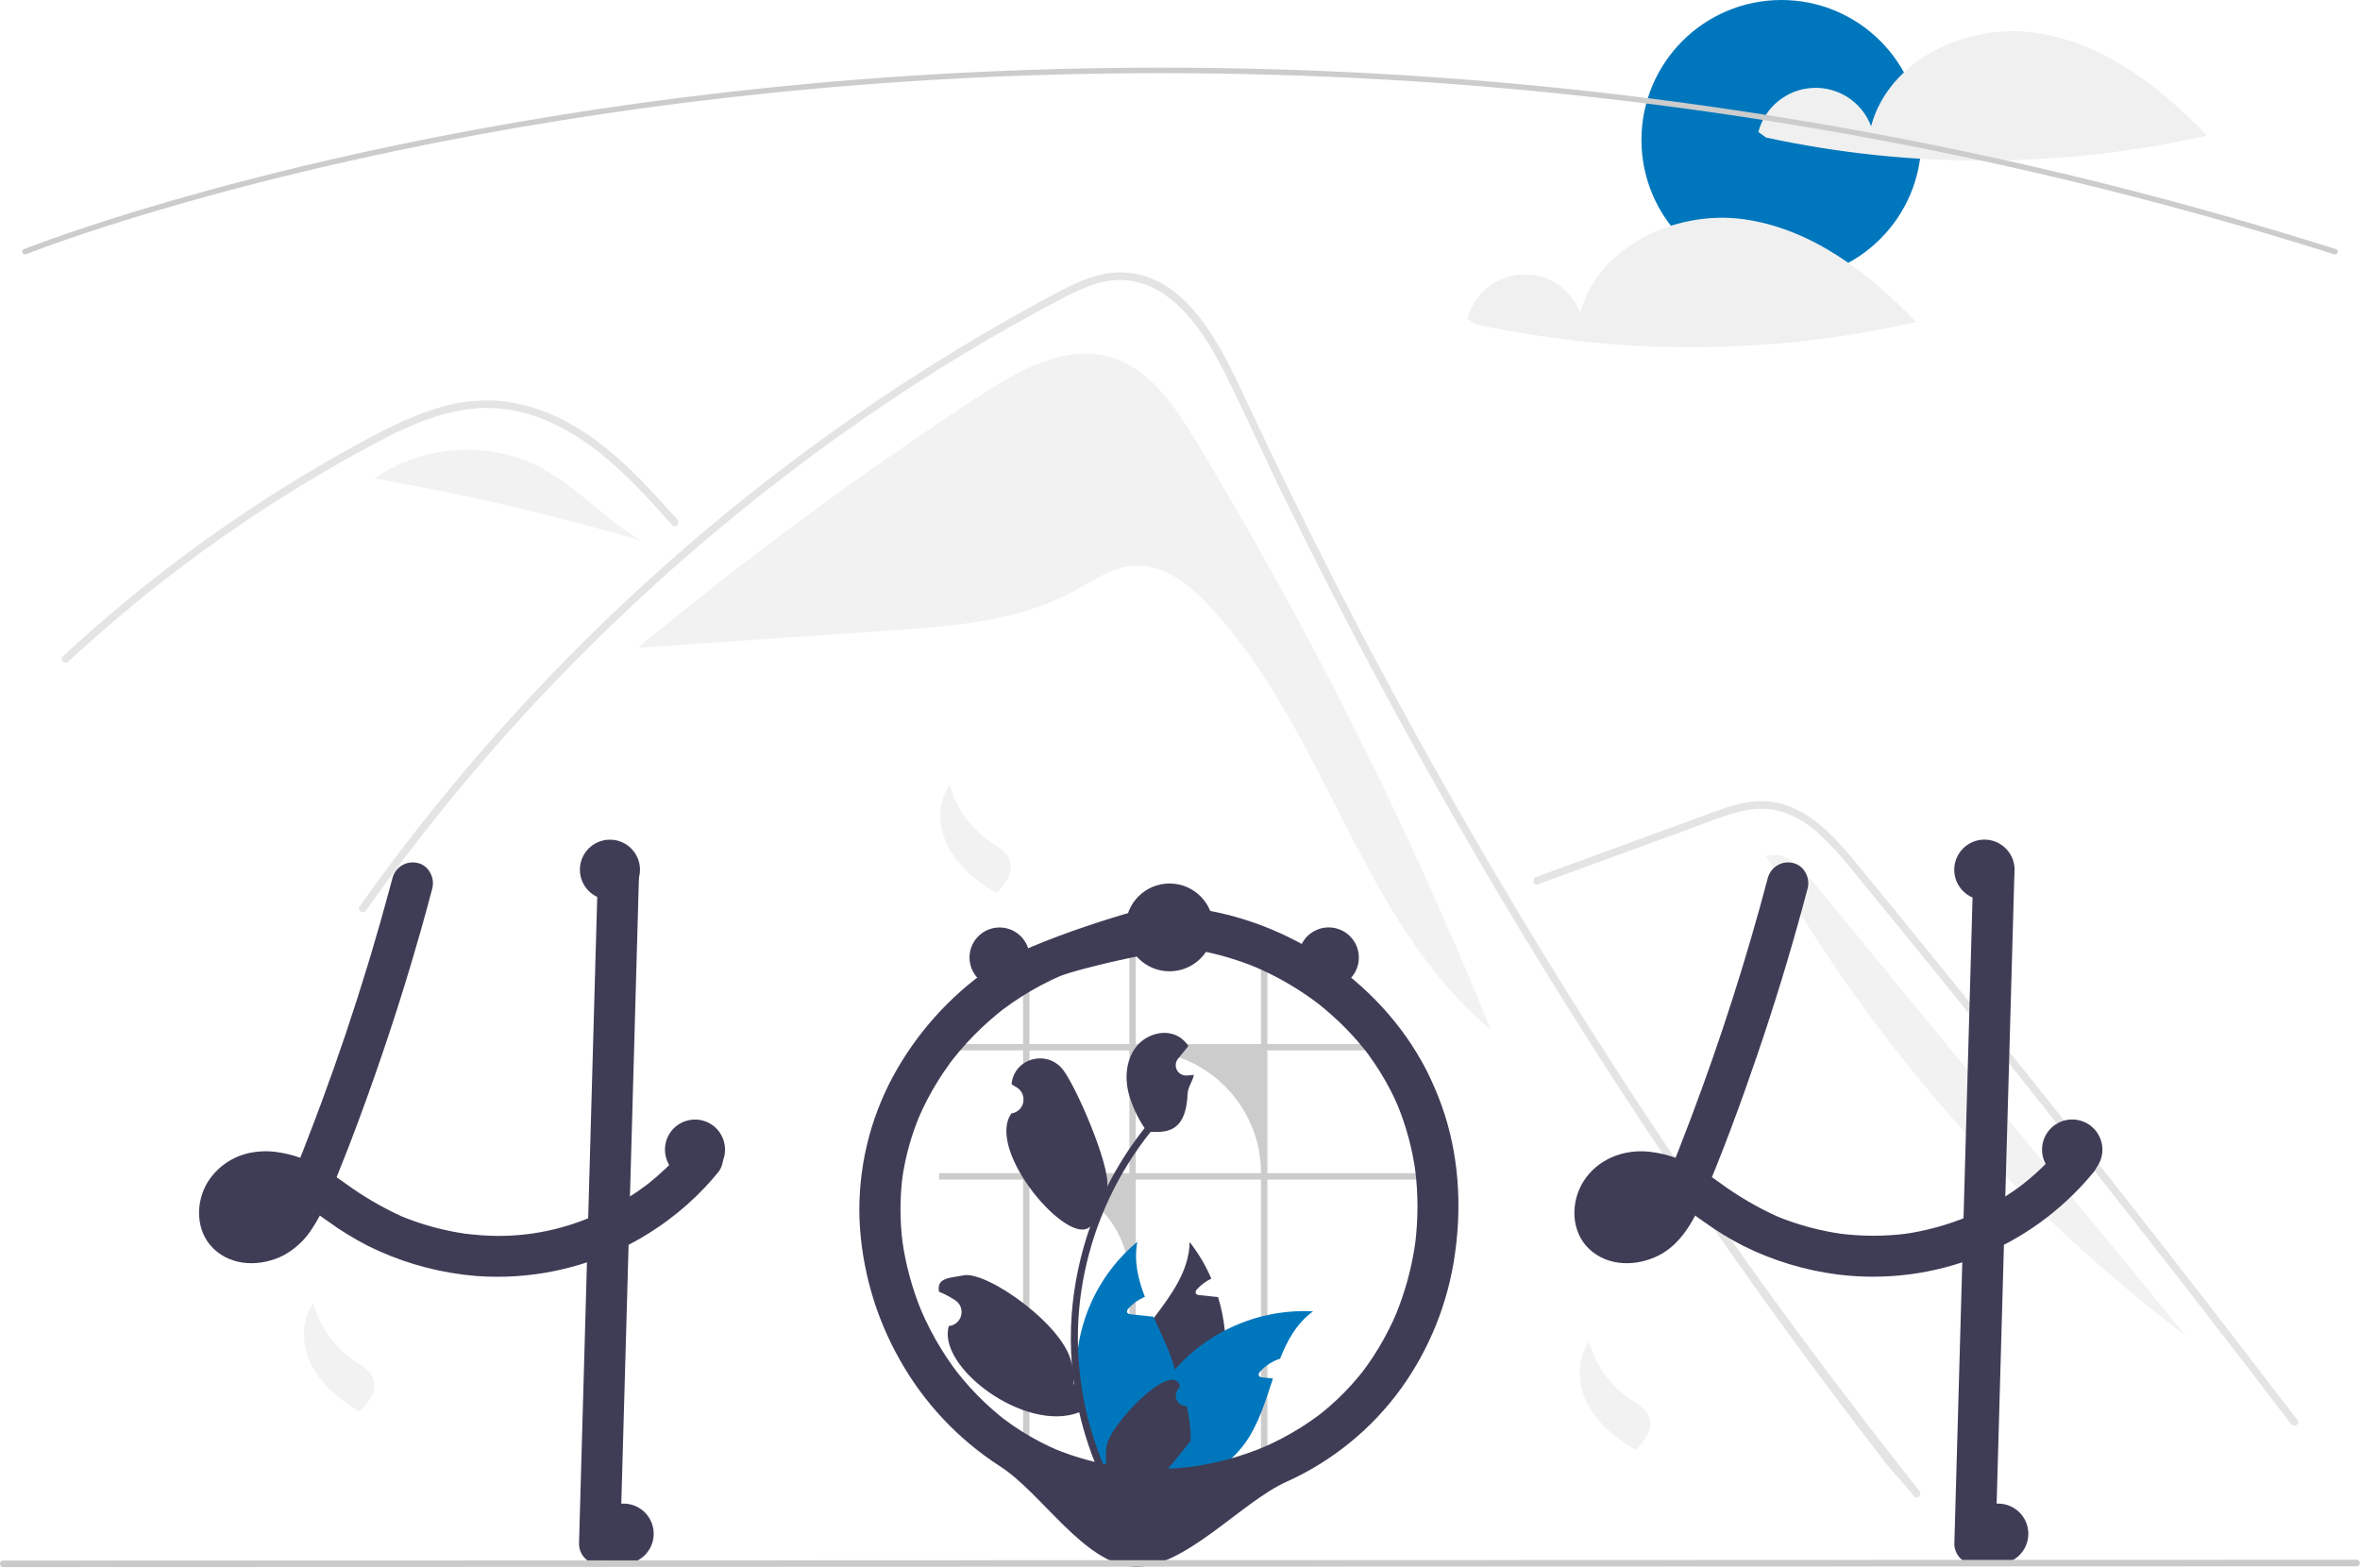
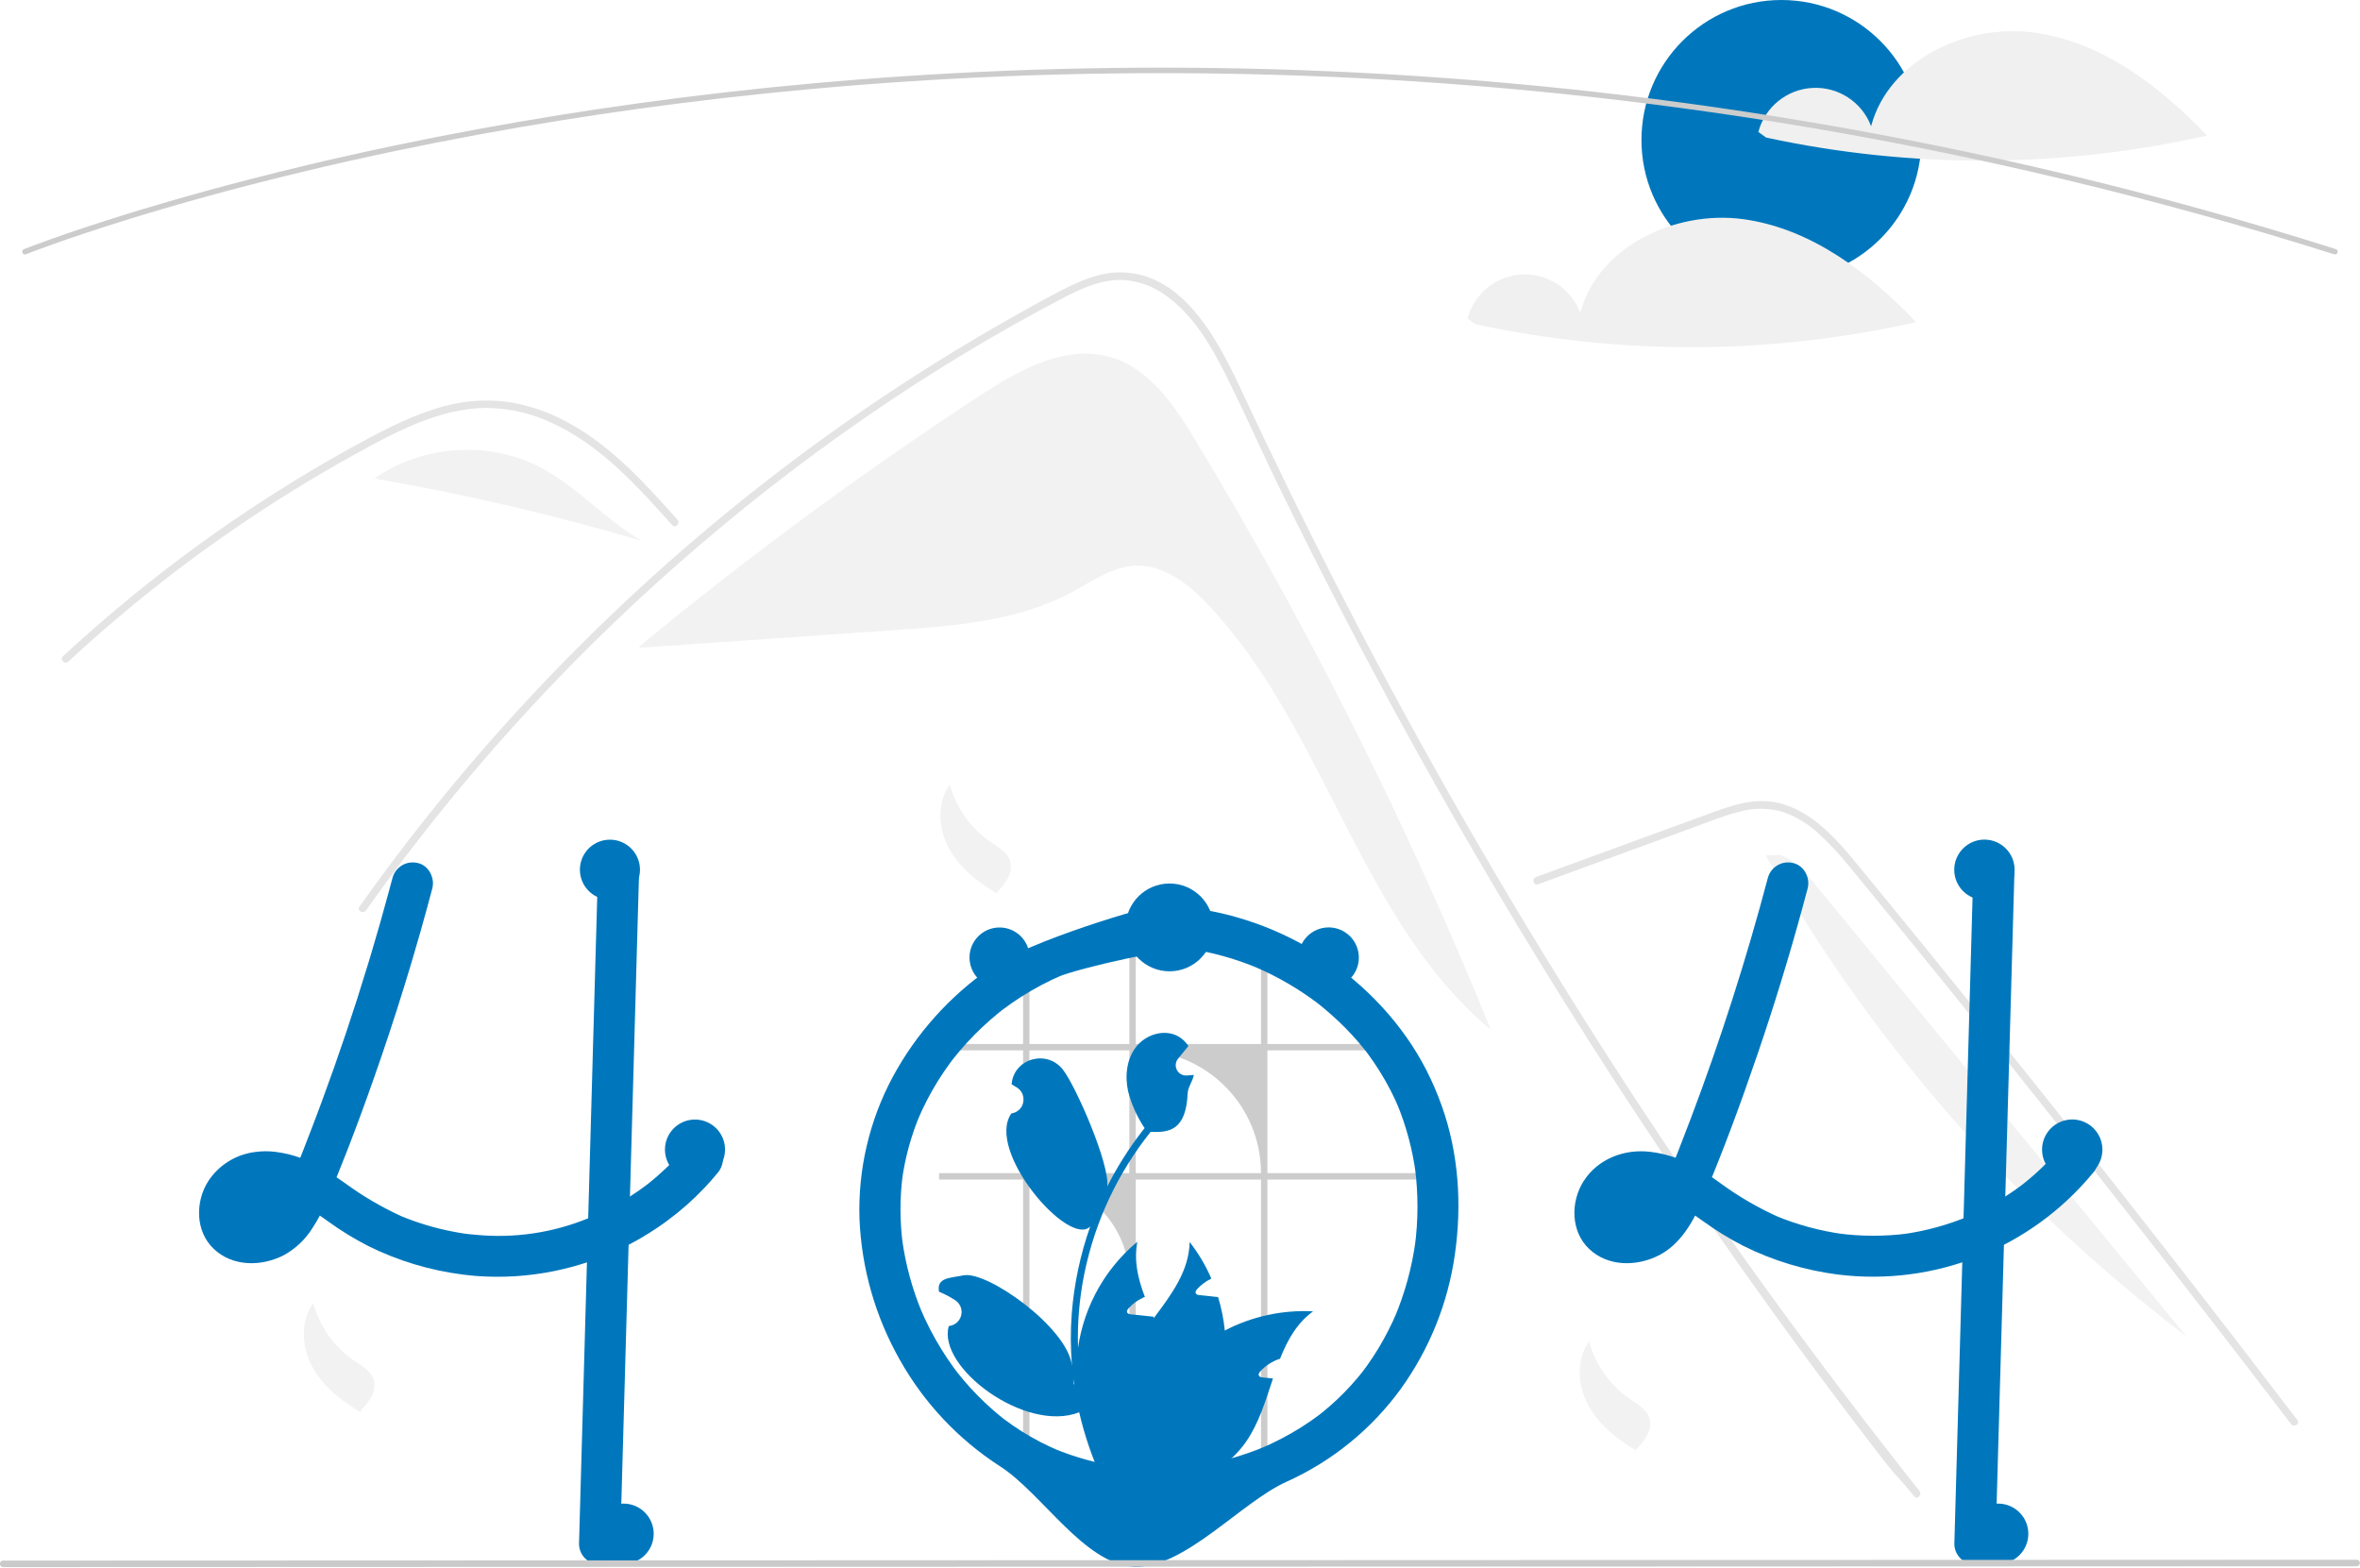
<svg xmlns="http://www.w3.org/2000/svg" data-name="Layer 1" width="860.131" height="571.148" viewBox="0 0 860.131 571.148">
  <path d="M605.67,324.953c-7.669-12.684-16.757-26.228-30.99-30.37-16.482-4.796-33.413,4.732-47.775,14.135a1392.157,1392.157,0,0,0-123.893,91.283l.043.492q46.226-3.188,92.451-6.376c22.265-1.535,45.296-3.283,64.972-13.816,7.467-3.997,14.745-9.336,23.206-9.708,10.512-.462,19.677,6.879,26.88,14.549,42.607,45.371,54.937,114.754,102.738,154.616A1516.995,1516.995,0,0,0,605.67,324.953Z" transform="translate(-169.9343 -164.426)" fill="#f2f2f2" />
  <path d="M867.571,709.781c-4.712-5.95-6.637-7.343-11.285-13.348q-56.764-73.416-106.708-151.792-33.924-53.23-64.483-108.504-14.549-26.278-28.3-52.969-10.67-20.695-20.865-41.638c-1.944-3.988-3.832-7.994-5.711-12.009-4.428-9.442-8.773-18.93-13.439-28.244-5.317-10.616-11.789-21.745-21.553-28.877a29.405,29.405,0,0,0-15.319-5.895c-7.948-.513-15.282,2.769-22.176,6.353-50.439,26.301-97.659,59.276-140.37,96.798A730.778,730.778,0,0,0,303.322,496.247c-1.008,1.439-3.392.064-2.374-1.384q6.009-8.498,12.257-16.813A734.817,734.817,0,0,1,500.805,303.064q18.248-11.826,37.183-22.542c6.362-3.603,12.752-7.16,19.251-10.497,6.371-3.273,13.137-6.215,20.416-6.325,24.77-.385,37.595,27.667,46.405,46.542q4.153,8.911,8.406,17.766,16.075,33.621,33.387,66.628,10.685,20.379,21.837,40.52,34.707,62.718,73.779,122.897c34.506,53.143,68.737,100.089,108.046,149.785C870.596,709.213,868.662,711.175,867.571,709.781Z" transform="translate(-169.9343 -164.426)" fill="#e4e4e4" />
  <path d="M414.916,355.804c-1.439-1.604-2.869-3.209-4.318-4.813-11.422-12.633-23.679-25.118-39.364-32.361a57.11,57.11,0,0,0-23.927-5.546c-8.562.028-16.932,2.273-24.843,5.418-3.74,1.494-7.398,3.19-11.001,4.996-4.116,2.072-8.159,4.281-12.183,6.509q-11.331,6.27-22.368,13.091-21.961,13.572-42.546,29.216-10.671,8.113-20.902,16.758-9.516,8.031-18.646,16.492c-1.302,1.201-3.245-.743-1.944-1.943,1.604-1.494,3.227-2.979,4.85-4.446q6.875-6.215,13.971-12.193,12.939-10.918,26.549-20.993,21.163-15.676,43.783-29.225,11.304-6.765,22.918-12.963c2.338-1.247,4.703-2.466,7.096-3.621a113.116,113.116,0,0,1,16.868-6.866,60.006,60.006,0,0,1,25.476-2.503,66.327,66.327,0,0,1,23.505,8.131c15.401,8.608,27.346,21.919,38.97,34.909C418.033,355.171,416.099,357.124,414.916,355.804Z" transform="translate(-169.9343 -164.426)" fill="#e4e4e4" />
  <path d="M730.477,486.711l36.905-13.498,18.323-6.702c5.968-2.183,11.921-4.667,18.09-6.23a28.539,28.539,0,0,1,16.374.209,37.738,37.738,0,0,1,12.771,7.917,103.64,103.64,0,0,1,10.475,11.186c3.989,4.794,7.92,9.639,11.868,14.467q24.441,29.891,48.563,60.041,24.121,30.15,47.92,60.556,23.857,30.48,47.385,61.216,2.882,3.765,5.76,7.534c1.06,1.388,3.449.02,2.375-1.388Q983.582,650.974,959.549,620.184q-24.092-30.864-48.516-61.466-24.424-30.601-49.179-60.937-6.167-7.558-12.354-15.099c-3.48-4.241-6.92-8.527-10.736-12.474-7.005-7.245-15.758-13.648-26.234-13.822-6.16-.102-12.121,1.852-17.844,3.923-6.17,2.232-12.325,4.506-18.486,6.759l-37.163,13.592-9.291,3.398c-1.649.603-.937,3.262.731,2.652Z" transform="translate(-169.9343 -164.426)" fill="#e4e4e4" />
  <path d="M366.377,334.526c-18.754-9.639-42.771-7.751-60.005,4.291a855.847,855.847,0,0,1,97.371,22.726C390.46,353.759,380.07,341.563,366.377,334.526Z" transform="translate(-169.9343 -164.426)" fill="#f2f2f2" />
  <path d="M306.188,338.784l-3.61,2.935c1.221-1.027,2.491-1.99,3.795-2.901C306.311,338.807,306.249,338.795,306.188,338.784Z" transform="translate(-169.9343 -164.426)" fill="#f2f2f2" />
  <path d="M831.549,486.846c-3.633-4.422-7.56-9.052-12.994-10.848l-5.073.2A575.436,575.436,0,0,0,966.749,651.418Q899.149,569.132,831.549,486.846Z" transform="translate(-169.9343 -164.426)" fill="#f2f2f2" />
  <path d="M516.084,450.367A37.481,37.481,0,0,0,531.015,471.325c2.82,1.92,6.157,3.762,7.122,7.035a8.379,8.379,0,0,1-.874,6.15,24.884,24.884,0,0,1-3.861,5.041l-.137.512c-6.998-4.147-13.656-9.393-17.522-16.551s-4.406-16.539.341-23.145" transform="translate(-169.9343 -164.426)" fill="#f2f2f2" />
  <path d="M749.084,653.367A37.481,37.481,0,0,0,764.015,674.325c2.82,1.92,6.157,3.762,7.122,7.035a8.379,8.379,0,0,1-.874,6.15,24.884,24.884,0,0,1-3.861,5.041l-.137.512c-6.998-4.147-13.656-9.393-17.522-16.551s-4.406-16.539.341-23.145" transform="translate(-169.9343 -164.426)" fill="#f2f2f2" />
  <path d="M284.084,639.367A37.481,37.481,0,0,0,299.015,660.325c2.82,1.92,6.157,3.762,7.122,7.035a8.379,8.379,0,0,1-.874,6.15,24.884,24.884,0,0,1-3.861,5.041l-.137.512c-6.998-4.147-13.656-9.393-17.522-16.551s-4.406-16.539.341-23.145" transform="translate(-169.9343 -164.426)" fill="#f2f2f2" />
  <circle cx="649.249" cy="51" r="51" fill="#0077bc" />
  <path d="M911.219,176.296c-24.717-3.341-52.935,10.019-59.341,34.124a21.597,21.597,0,0,0-41.094,2.109l2.83,2.027a372.275,372.275,0,0,0,160.659-.726C957.079,195.76,935.935,179.637,911.219,176.296Z" transform="translate(-169.9343 -164.426)" fill="#f0f0f0" />
  <path d="M805.219,244.296c-24.717-3.341-52.935,10.019-59.341,34.124a21.597,21.597,0,0,0-41.094,2.109l2.83,2.027a372.275,372.275,0,0,0,160.659-.726C851.079,263.76,829.935,247.637,805.219,244.296Z" transform="translate(-169.9343 -164.426)" fill="#f0f0f0" />
  <path d="M1020.946,257.154a.982.982,0,0,1-.302-.047C756.237,173.489,523.199,184.424,374.264,208.321c-20.269,3.251-40.591,7.006-60.404,11.161-5.058,1.06-10.306,2.195-15.597,3.378-6.319,1.407-12.554,2.856-18.532,4.306q-3.873.917-7.595,1.849c-3.758.928-7.572,1.895-11.66,2.957-4.568,1.178-9.209,2.413-13.797,3.672a.442.442,0,0,1-.051.015l0.0.001c-5.183,1.415-10.338,2.871-15.323,4.325-2.698.779-5.304,1.548-7.799,2.307-.279.077-.526.151-.776.228l-.536.163c-.311.095-.617.188-.924.275l-.02.006 0.0.001-.812.252c-.968.293-1.912.579-2.841.864-24.545,7.566-38.038,12.949-38.171,13.002a1,1,0,1,1-.744-1.856c.134-.053,13.693-5.463,38.328-13.058.932-.286,1.879-.572,2.85-.866l.754-.234c.026-.01.052-.018.078-.025.305-.087.61-.18.919-.273l.537-.163c.268-.081.531-.161.801-.235,2.479-.754,5.093-1.524,7.798-2.307,4.987-1.455,10.147-2.911,15.334-4.328.016-.006.033-.01.049-.015v-.001c4.604-1.263,9.263-2.503,13.845-3.685,4.094-1.063,7.915-2.032,11.68-2.962q3.738-.93,7.609-1.853c5.985-1.451,12.233-2.902,18.563-4.312,5.299-1.184,10.556-2.322,15.622-3.383,19.843-4.162,40.198-7.923,60.497-11.179C523.096,182.415,756.467,171.463,1021.246,255.201a1.0 1,0,0,1-.301,1.953Z" transform="translate(-169.9343 -164.426)" fill="#ccc" />
-   <path d="M432.923,584.266a6.729,6.729,0,0,0-1.7-2.67,6.43,6.43,0,0,0-.92-.71c-2.61-1.74-6.51-2.13-8.99,0a5.81,5.81,0,0,0-.69.71q-1.11,1.365-2.28,2.67c-1.28,1.46-2.59,2.87-3.96,4.24-.39.38-.78.77-1.18,1.15-.23.23-.46.45-.69.67-.88.84-1.78,1.65-2.69,2.45-.48.43-.96.85-1.45,1.26-.73.61-1.46,1.22-2.2,1.81-.07.05-.14.1-.21.16-.02.01-.03.03-.05.04-.01,0-.02,0-.03.02a.179.179,0,0,0-.07.05c-.22.15-.37.25-.48.34.04-.02.08-.05.12-.07-.18.14-.37.28-.55.42-1.75,1.29-3.54,2.53-5.37,3.69a99.21,99.21,0,0,1-14.22,7.55c-.33.13-.67.27-1.01.4a85.97,85.97,0,0,1-40.85,6.02q-2.13-.165-4.26-.45c-1.64-.24-3.27-.53-4.89-.86a97.932,97.932,0,0,1-18.02-5.44,118.652,118.652,0,0,1-20.66-12.12c-1-.71-2.01-1.42-3.02-2.11,1.15-2.82,2.28-5.64,3.38-8.48.55-1.37,1.08-2.74,1.6-4.12,4.09-10.63,7.93-21.36,11.61-32.13q5.58-16.365,10.53-32.92.51-1.68.99-3.36,2.595-8.745,4.98-17.53c.15-.57.31-1.13.45-1.7q.69-2.52,1.35-5.04c1-3.79-1.26-8.32-5.24-9.23a7.634,7.634,0,0,0-9.22,5.24c-.43,1.62-.86,3.23-1.3,4.85q-3.165,11.745-6.66,23.41-.51,1.68-1.02,3.36-7.71,25.41-16.93,50.31-1.11,3.015-2.25,6.01c-.37.98-.74,1.96-1.12,2.94-.73,1.93-1.48,3.86-2.23,5.79-.43,1.13-.87,2.26-1.31,3.38-.29.71-.57,1.42-.85,2.12a41.809,41.809,0,0,0-8.81-2.12l-.48-.06a27.397,27.397,0,0,0-7.01.06,23.914,23.914,0,0,0-17.24,10.66c-4.77,7.51-4.71,18.25,1.98,24.63,6.89,6.57,17.32,6.52,25.43,2.41a28.351,28.351,0,0,0,10.52-9.86,50.569,50.569,0,0,0,2.74-4.65c.21.14.42.28.63.43.8.56,1.6,1.13,2.39,1.69a111.738,111.738,0,0,0,14.51,8.91,108.359,108.359,0,0,0,34.62,10.47c.27.03.53.07.8.1,1.33.17,2.67.3,4.01.41a103.782,103.782,0,0,0,55.58-11.36q2.175-1.125,4.31-2.36,3.315-1.92,6.48-4.08c1.15-.78,2.27-1.57,3.38-2.4a101.042,101.042,0,0,0,13.51-11.95q2.355-2.475,4.51-5.11a8.061,8.061,0,0,0,2.2-5.3A7.564,7.564,0,0,0,432.923,584.266Zm-165.59,23.82c.21-.15.42-.31.62-.47C267.893,607.766,267.603,607.936,267.333,608.086Zm3.21-3.23c-.23.26-.44.52-.67.78a23.366,23.366,0,0,1-2.25,2.2c-.11.1-.23.2-.35.29a.01.01,0,0,0-.01.01,3.804,3.804,0,0,0-.42.22q-.645.39-1.32.72a17.005,17.005,0,0,1-2.71.75,16.799,16.799,0,0,1-2.13.02h-.02a14.823,14.823,0,0,1-1.45-.4c-.24-.12-.47-.26-.7-.4-.09-.08-.17-.16-.22-.21a2.44,2.44,0,0,1-.27-.29.01.01,0,0,0-.01-.01c-.11-.2-.23-.4-.34-.6a.031.031,0,0,1-.01-.02c-.08-.25-.15-.51-.21-.77a12.511,12.511,0,0,1,.01-1.37,13.467,13.467,0,0,1,.54-1.88,11.068,11.068,0,0,1,.69-1.26c.02-.04.12-.2.23-.38.01-.01.01-.01.01-.02.15-.17.3-.35.46-.51.27-.3.56-.56.85-.83a18.022,18.022,0,0,1,1.75-1.01,19.481,19.481,0,0,1,2.93-.79,24.989,24.989,0,0,1,4.41.04,30.301,30.301,0,0,1,4.1,1.01,36.945,36.945,0,0,1-2.77,4.54C270.623,604.746,270.583,604.806,270.543,604.856Zm-11.12-3.29a2.18,2.18,0,0,1-.31.39A1.409,1.409,0,0,1,259.423,601.566Z" transform="translate(-169.9343 -164.426)" fill="#3f3d56" />
-   <path d="M402.863,482.136q-.135,4.71-.27,9.42-.285,10.455-.59,20.92-.315,11.775-.66,23.54-.165,6.075-.34,12.15-.465,16.365-.92,32.72c-.03,1.13-.07,2.25-.1,3.38q-.225,8.115-.45,16.23-.255,8.805-.5,17.61-.18,6.6-.37,13.21-1.35,47.895-2.7,95.79a7.648,7.648,0,0,1-7.5,7.5,7.561,7.561,0,0,1-7.5-7.5q.75-26.94,1.52-53.88.675-24.36,1.37-48.72.225-8.025.45-16.06.345-12.09.68-24.18c.03-1.13.07-2.25.1-3.38.02-.99.05-1.97.08-2.96q.66-23.475,1.32-46.96.27-9.24.52-18.49.3-10.545.6-21.08c.09-3.09.17-6.17.26-9.26a7.648,7.648,0,0,1,7.5-7.5A7.561,7.561,0,0,1,402.863,482.136Z" transform="translate(-169.9343 -164.426)" fill="#3f3d56" />
-   <path d="M814.291,484.217a893.238,893.238,0,0,1-28.161,87.941c-3.007,7.946-6.083,15.877-9.371,23.712l.756-1.792a54.583,54.583,0,0,1-5.59,10.612q-.229.321-.467.636,1.166-1.49.443-.589c-.254.301-.505.602-.768.895a23.664,23.664,0,0,1-2.249,2.203q-.301.258-.612.504l.938-.729c-.109.257-.873.597-1.111.743a18.254,18.254,0,0,1-2.405,1.219l1.792-.756a19.086,19.086,0,0,1-4.231,1.161l1.994-.268a17.021,17.021,0,0,1-4.298.046l1.994.268a14.002,14.002,0,0,1-3.405-.917l1.792.756a12.012,12.012,0,0,1-1.679-.896c-.271-.177-1.105-.809-.015.025,1.133.866.146.074-.088-.156-.194-.192-.37-.4-.56-.595-.882-.905.996,1.557.397.499a18.182,18.182,0,0,1-.878-1.637l.756,1.792a11.925,11.925,0,0,1-.728-2.651l.268,1.994a13.651,13.651,0,0,1-.003-3.405l-.268,1.994a15.964,15.964,0,0,1,.995-3.68l-.756,1.792a16.729,16.729,0,0,1,1.178-2.298,6.729,6.729,0,0,1,.729-1.071c.049.016-1.269,1.513-.569.757.183-.198.354-.406.539-.602.296-.314.614-.601.926-.898,1.045-.994-1.462.966-.257.179a19.049,19.049,0,0,1,2.749-1.499l-1.792.756a20.311,20.311,0,0,1,4.995-1.34l-1.994.268a25.628,25.628,0,0,1,6.461.076l-1.994-.268a33.211,33.211,0,0,1,7.892,2.22l-1.792-.756c5.39,2.314,10.163,5.749,14.928,9.118a111.95,111.95,0,0,0,14.506,8.906,108.388,108.388,0,0,0,34.622,10.474,103.933,103.933,0,0,0,92.586-36.752,8.078,8.078,0,0,0,2.197-5.303,7.632,7.632,0,0,0-2.197-5.303c-2.752-2.526-7.949-3.239-10.607,0a95.636,95.636,0,0,1-8.107,8.727q-2.017,1.914-4.142,3.71-1.214,1.026-2.461,2.011c-.393.311-1.619,1.138.263-.197-.431.306-.845.64-1.271.955a99.269,99.269,0,0,1-20.332,11.565l1.792-.756a96.836,96.836,0,0,1-24.171,6.622l1.994-.268a97.643,97.643,0,0,1-25.754-.038l1.994.268a99.8,99.8,0,0,1-24.857-6.77l1.792.756a116.025,116.025,0,0,1-21.736-12.591,86.877,86.877,0,0,0-11.113-6.994,42.824,42.824,0,0,0-14.438-4.389c-9.439-1.111-19.057,2.566-24.246,10.72-4.776,7.505-4.714,18.244,1.974,24.625,6.888,6.572,17.318,6.517,25.436,2.406,7.817-3.959,12.513-12.185,15.815-19.942,7.431-17.455,14.01-35.314,20.14-53.263q9.097-26.637,16.499-53.813.917-3.366,1.807-6.739c1.001-3.789-1.261-8.32-5.238-9.226a7.633,7.633,0,0,0-9.226,5.238Z" transform="translate(-169.9343 -164.426)" fill="#3f3d56" />
-   <path d="M889.124,482.136l-2.7,95.793-2.685,95.294-1.518,53.884a7.565,7.565,0,0,0,7.5,7.5,7.649,7.649,0,0,0,7.5-7.5l2.7-95.793,2.685-95.294,1.518-53.884a7.565,7.565,0,0,0-7.5-7.5,7.649,7.649,0,0,0-7.5,7.5Z" transform="translate(-169.9343 -164.426)" fill="#3f3d56" />
+   <path d="M432.923,584.266a6.729,6.729,0,0,0-1.7-2.67,6.43,6.43,0,0,0-.92-.71c-2.61-1.74-6.51-2.13-8.99,0a5.81,5.81,0,0,0-.69.71q-1.11,1.365-2.28,2.67c-1.28,1.46-2.59,2.87-3.96,4.24-.39.38-.78.77-1.18,1.15-.23.23-.46.45-.69.67-.88.84-1.78,1.65-2.69,2.45-.48.43-.96.85-1.45,1.26-.73.61-1.46,1.22-2.2,1.81-.07.05-.14.1-.21.16-.02.01-.03.03-.05.04-.01,0-.02,0-.03.02a.179.179,0,0,0-.07.05c-.22.15-.37.25-.48.34.04-.02.08-.05.12-.07-.18.14-.37.28-.55.42-1.75,1.29-3.54,2.53-5.37,3.69a99.21,99.21,0,0,1-14.22,7.55c-.33.13-.67.27-1.01.4a85.97,85.97,0,0,1-40.85,6.02q-2.13-.165-4.26-.45c-1.64-.24-3.27-.53-4.89-.86a97.932,97.932,0,0,1-18.02-5.44,118.652,118.652,0,0,1-20.66-12.12c-1-.71-2.01-1.42-3.02-2.11,1.15-2.82,2.28-5.64,3.38-8.48.55-1.37,1.08-2.74,1.6-4.12,4.09-10.63,7.93-21.36,11.61-32.13q5.58-16.365,10.53-32.92.51-1.68.99-3.36,2.595-8.745,4.98-17.53c.15-.57.31-1.13.45-1.7q.69-2.52,1.35-5.04c1-3.79-1.26-8.32-5.24-9.23a7.634,7.634,0,0,0-9.22,5.24c-.43,1.62-.86,3.23-1.3,4.85q-3.165,11.745-6.66,23.41-.51,1.68-1.02,3.36-7.71,25.41-16.93,50.31-1.11,3.015-2.25,6.01c-.37.98-.74,1.96-1.12,2.94-.73,1.93-1.48,3.86-2.23,5.79-.43,1.13-.87,2.26-1.31,3.38-.29.71-.57,1.42-.85,2.12a41.809,41.809,0,0,0-8.81-2.12l-.48-.06a27.397,27.397,0,0,0-7.01.06,23.914,23.914,0,0,0-17.24,10.66c-4.77,7.51-4.71,18.25,1.98,24.63,6.89,6.57,17.32,6.52,25.43,2.41a28.351,28.351,0,0,0,10.52-9.86,50.569,50.569,0,0,0,2.74-4.65c.21.14.42.28.63.43.8.56,1.6,1.13,2.39,1.69a111.738,111.738,0,0,0,14.51,8.91,108.359,108.359,0,0,0,34.62,10.47c.27.03.53.07.8.1,1.33.17,2.67.3,4.01.41a103.782,103.782,0,0,0,55.58-11.36q2.175-1.125,4.31-2.36,3.315-1.92,6.48-4.08c1.15-.78,2.27-1.57,3.38-2.4a101.042,101.042,0,0,0,13.51-11.95q2.355-2.475,4.51-5.11a8.061,8.061,0,0,0,2.2-5.3A7.564,7.564,0,0,0,432.923,584.266Zm-165.59,23.82c.21-.15.42-.31.62-.47C267.893,607.766,267.603,607.936,267.333,608.086Zm3.21-3.23c-.23.26-.44.52-.67.78a23.366,23.366,0,0,1-2.25,2.2c-.11.1-.23.2-.35.29a.01.01,0,0,0-.01.01,3.804,3.804,0,0,0-.42.22q-.645.39-1.32.72a17.005,17.005,0,0,1-2.71.75,16.799,16.799,0,0,1-2.13.02h-.02a14.823,14.823,0,0,1-1.45-.4c-.24-.12-.47-.26-.7-.4-.09-.08-.17-.16-.22-.21a2.44,2.44,0,0,1-.27-.29.01.01,0,0,0-.01-.01c-.11-.2-.23-.4-.34-.6a.031.031,0,0,1-.01-.02c-.08-.25-.15-.51-.21-.77a12.511,12.511,0,0,1,.01-1.37,13.467,13.467,0,0,1,.54-1.88,11.068,11.068,0,0,1,.69-1.26c.02-.04.12-.2.23-.38.01-.01.01-.01.01-.02.15-.17.3-.35.46-.51.27-.3.56-.56.85-.83a18.022,18.022,0,0,1,1.75-1.01,19.481,19.481,0,0,1,2.93-.79,24.989,24.989,0,0,1,4.41.04,30.301,30.301,0,0,1,4.1,1.01,36.945,36.945,0,0,1-2.77,4.54C270.623,604.746,270.583,604.806,270.543,604.856Zm-11.12-3.29a2.18,2.18,0,0,1-.31.39A1.409,1.409,0,0,1,259.423,601.566Z" transform="translate(-169.9343 -164.426)" fill="#0077bc" />
+   <path d="M402.863,482.136q-.135,4.71-.27,9.42-.285,10.455-.59,20.92-.315,11.775-.66,23.54-.165,6.075-.34,12.15-.465,16.365-.92,32.72c-.03,1.13-.07,2.25-.1,3.38q-.225,8.115-.45,16.23-.255,8.805-.5,17.61-.18,6.6-.37,13.21-1.35,47.895-2.7,95.79a7.648,7.648,0,0,1-7.5,7.5,7.561,7.561,0,0,1-7.5-7.5q.75-26.94,1.52-53.88.675-24.36,1.37-48.72.225-8.025.45-16.06.345-12.09.68-24.18c.03-1.13.07-2.25.1-3.38.02-.99.05-1.97.08-2.96q.66-23.475,1.32-46.96.27-9.24.52-18.49.3-10.545.6-21.08c.09-3.09.17-6.17.26-9.26a7.648,7.648,0,0,1,7.5-7.5A7.561,7.561,0,0,1,402.863,482.136Z" transform="translate(-169.9343 -164.426)" fill="#0077bc" />
+   <path d="M814.291,484.217a893.238,893.238,0,0,1-28.161,87.941c-3.007,7.946-6.083,15.877-9.371,23.712l.756-1.792a54.583,54.583,0,0,1-5.59,10.612q-.229.321-.467.636,1.166-1.49.443-.589c-.254.301-.505.602-.768.895a23.664,23.664,0,0,1-2.249,2.203q-.301.258-.612.504l.938-.729c-.109.257-.873.597-1.111.743a18.254,18.254,0,0,1-2.405,1.219l1.792-.756a19.086,19.086,0,0,1-4.231,1.161l1.994-.268a17.021,17.021,0,0,1-4.298.046l1.994.268a14.002,14.002,0,0,1-3.405-.917l1.792.756a12.012,12.012,0,0,1-1.679-.896c-.271-.177-1.105-.809-.015.025,1.133.866.146.074-.088-.156-.194-.192-.37-.4-.56-.595-.882-.905.996,1.557.397.499a18.182,18.182,0,0,1-.878-1.637l.756,1.792a11.925,11.925,0,0,1-.728-2.651l.268,1.994a13.651,13.651,0,0,1-.003-3.405l-.268,1.994a15.964,15.964,0,0,1,.995-3.68l-.756,1.792a16.729,16.729,0,0,1,1.178-2.298,6.729,6.729,0,0,1,.729-1.071c.049.016-1.269,1.513-.569.757.183-.198.354-.406.539-.602.296-.314.614-.601.926-.898,1.045-.994-1.462.966-.257.179a19.049,19.049,0,0,1,2.749-1.499l-1.792.756a20.311,20.311,0,0,1,4.995-1.34l-1.994.268a25.628,25.628,0,0,1,6.461.076l-1.994-.268a33.211,33.211,0,0,1,7.892,2.22l-1.792-.756c5.39,2.314,10.163,5.749,14.928,9.118a111.95,111.95,0,0,0,14.506,8.906,108.388,108.388,0,0,0,34.622,10.474,103.933,103.933,0,0,0,92.586-36.752,8.078,8.078,0,0,0,2.197-5.303,7.632,7.632,0,0,0-2.197-5.303c-2.752-2.526-7.949-3.239-10.607,0a95.636,95.636,0,0,1-8.107,8.727q-2.017,1.914-4.142,3.71-1.214,1.026-2.461,2.011c-.393.311-1.619,1.138.263-.197-.431.306-.845.64-1.271.955a99.269,99.269,0,0,1-20.332,11.565l1.792-.756a96.836,96.836,0,0,1-24.171,6.622l1.994-.268a97.643,97.643,0,0,1-25.754-.038l1.994.268a99.8,99.8,0,0,1-24.857-6.77l1.792.756a116.025,116.025,0,0,1-21.736-12.591,86.877,86.877,0,0,0-11.113-6.994,42.824,42.824,0,0,0-14.438-4.389c-9.439-1.111-19.057,2.566-24.246,10.72-4.776,7.505-4.714,18.244,1.974,24.625,6.888,6.572,17.318,6.517,25.436,2.406,7.817-3.959,12.513-12.185,15.815-19.942,7.431-17.455,14.01-35.314,20.14-53.263q9.097-26.637,16.499-53.813.917-3.366,1.807-6.739c1.001-3.789-1.261-8.32-5.238-9.226a7.633,7.633,0,0,0-9.226,5.238Z" transform="translate(-169.9343 -164.426)" fill="#0077bc" />
+   <path d="M889.124,482.136l-2.7,95.793-2.685,95.294-1.518,53.884a7.565,7.565,0,0,0,7.5,7.5,7.649,7.649,0,0,0,7.5-7.5l2.7-95.793,2.685-95.294,1.518-53.884a7.565,7.565,0,0,0-7.5-7.5,7.649,7.649,0,0,0-7.5,7.5Z" transform="translate(-169.9343 -164.426)" fill="#0077bc" />
  <path d="M629.526,700.361h2.329V594.319h54.329v-2.323H631.855V547.252H673.81q-.923-1.173-1.899-2.317H631.855V515.382c-.77-.328-1.547-.645-2.329-.944V544.935h-45.652V507.07c-.782.036-1.553.09-2.329.155v37.71h-36.42V516.684c-.782.346-1.553.711-2.317,1.093V544.935h-30.616v2.317h30.616v44.744h-30.616v2.323h30.616V700.361h2.317V594.319a36.413,36.413,0,0,1,36.42,36.42v69.622h2.329V594.319h45.652Zm-84.401-108.365V547.252h36.42v44.744Zm38.749,0V547.252h.914a44.741,44.741,0,0,1,44.738,44.744Z" transform="translate(-169.9343 -164.426)" opacity="0.2" />
-   <path d="M615.303,668.566a63.059,63.059,0,0,1-20.05,33.7c-.74.64-1.48,1.26-2.25,1.87q-2.805.255-5.57.52c-1.53.14-3.04.29-4.54.43l-.27.03-.19-1.64-.76-6.64a37.623,37.623,0,0,1-3.3-32.44c2.64-7.12,7.42-13.41,12.12-19.65,6.49-8.62,12.8-17.14,13.03-27.65a60.544,60.544,0,0,1,7.9,13.33,16.432,16.432,0,0,0-5.12,3.77c-.41.45-.82,1.08-.54,1.62.24.46.84.57,1.36.63,1.25.13,2.51.26,3.76.39,1,.11,2,.21,3,.32a63.99,63.99,0,0,1,2.45,12.18A61.189,61.189,0,0,1,615.303,668.566Z" transform="translate(-169.9343 -164.426)" fill="#3f3d56" />
+   <path d="M615.303,668.566a63.059,63.059,0,0,1-20.05,33.7c-.74.64-1.48,1.26-2.25,1.87q-2.805.255-5.57.52c-1.53.14-3.04.29-4.54.43l-.27.03-.19-1.64-.76-6.64a37.623,37.623,0,0,1-3.3-32.44c2.64-7.12,7.42-13.41,12.12-19.65,6.49-8.62,12.8-17.14,13.03-27.65a60.544,60.544,0,0,1,7.9,13.33,16.432,16.432,0,0,0-5.12,3.77c-.41.45-.82,1.08-.54,1.62.24.46.84.57,1.36.63,1.25.13,2.51.26,3.76.39,1,.11,2,.21,3,.32a63.99,63.99,0,0,1,2.45,12.18A61.189,61.189,0,0,1,615.303,668.566Z" transform="translate(-169.9343 -164.426)" fill="#0077bc" />
  <path d="M648.503,642.356c-5.9,4.29-9.35,10.46-12.03,17.26a16.628,16.628,0,0,0-7.17,4.58c-.41.45-.82,1.08-.54,1.62.24.46.84.57,1.36.63,1.25.13,2.51.26,3.76.39-2.68,8.04-5.14,16.36-9.88,23.15a36.989,36.989,0,0,1-12.03,10.91,38.492,38.492,0,0,1-4.02,1.99q-7.62.585-14.95,1.25-2.805.255-5.57.52c-1.53.14-3.04.29-4.54.43q-.015-.825,0-1.65a63.304,63.304,0,0,1,15.25-39.86c.45-.52.91-1.03,1.38-1.54a61.792,61.792,0,0,1,16.81-12.7A62.654,62.654,0,0,1,648.503,642.356Z" transform="translate(-169.9343 -164.426)" fill="#0077bc" />
  <path d="M589.163,699.526l-1.15,3.4-.58,1.73c-1.53.14-3.04.29-4.54.43l-.27.03c-1.66.17-3.31.34-4.96.51-.43-.5-.86-1.01-1.28-1.53a62.03,62.03,0,0,1,8.07-87.11c-1.32,6.91.22,13.53,2.75,20.1-.27.11-.53.22-.78.34a16.432,16.432,0,0,0-5.12,3.77c-.41.45-.82,1.08-.54,1.62.24.46.84.57,1.36.63,1.25.13,2.51.26,3.76.39,1,.11,2,.21,3,.32q.705.075,1.41.15c.07.15.13.29.2.44,2.85,6.18,5.92,12.39,7.65,18.83a43.666,43.666,0,0,1,1.02,4.91A37.604,37.604,0,0,1,589.163,699.526Z" transform="translate(-169.9343 -164.426)" fill="#0077bc" />
-   <path d="M689.821,554.487c-8.609-16.792-21.946-30.921-37.632-41.304a114.237,114.237,0,0,0-52.563-18.38q-3.69-.335-7.399-.393c-2.921-.044-46.866,12.632-61.587,22.982a114.295,114.295,0,0,0-35.333,39.527,102.5,102.5,0,0,0-12.126,51.633,113.564,113.564,0,0,0,14.703,51.476,110.475,110.475,0,0,0,36.444,38.746C549.667,708.561,565.074,734.51,583.183,735.426c18.246.923,39.054-23.555,55.695-30.987a104.425,104.425,0,0,0,41.726-34.005,110.25,110.25,0,0,0,19.599-48.948c2.574-18.083,1.374-36.733-4.801-54.016a111.86,111.86,0,0,0-5.58-12.983c-1.78-3.505-6.996-4.796-10.261-2.691a7.68,7.68,0,0,0-2.691,10.261q1.568,3.088,2.915,6.278l-.756-1.792a101.151,101.151,0,0,1,6.876,25.538l-.268-1.994a109.229,109.229,0,0,1-.066,28.683l.268-1.994a109.734,109.734,0,0,1-7.555,27.674l.756-1.792a104.212,104.212,0,0,1-6.672,13.098q-1.923,3.186-4.081,6.222c-.632.888-1.283,1.761-1.939,2.631-.856,1.136,1.167-1.483.282-.369-.151.19-.3.38-.452.569q-.681.852-1.382,1.688a93.613,93.613,0,0,1-10.176,10.384q-1.366,1.192-2.778,2.331c-.469.378-.932.773-1.421,1.125.019-.013,1.58-1.199.656-.511-.29.216-.579.436-.87.652q-2.91,2.156-5.974,4.092a103.485,103.485,0,0,1-14.756,7.713l1.792-.756a109.215,109.215,0,0,1-27.597,7.552l1.994-.268a108.154,108.154,0,0,1-28.589.051l1.994.268a99.835,99.835,0,0,1-25.095-6.784l1.792.756a93.643,93.643,0,0,1-13.416-6.991q-3.174-2-6.184-4.247c-.286-.214-.57-.43-.855-.645-.915-.691.658.51.67.518a19.169,19.169,0,0,1-1.535-1.225q-1.454-1.184-2.861-2.422a101.989,101.989,0,0,1-10.493-10.709q-1.213-1.434-2.374-2.911c-.335-.426-.947-1.29.404.529-.178-.239-.362-.474-.542-.712q-.647-.858-1.276-1.728-2.203-3.048-4.188-6.246a109.29,109.29,0,0,1-7.805-15.108l.756,1.792a106.588,106.588,0,0,1-7.34-26.837l.268,1.994a97.866,97.866,0,0,1-.048-25.636l-.268,1.994A94.673,94.673,0,0,1,505.276,570.55l-.756,1.792a101.557,101.557,0,0,1,7.195-13.856q2.066-3.323,4.378-6.485.525-.718,1.062-1.428c.324-.428,1.215-1.493-.305.388.149-.184.293-.374.439-.56q1.269-1.608,2.6-3.165A107.402,107.402,0,0,1,530.772,536.215q1.474-1.292,2.995-2.529.691-.562,1.391-1.113c.187-.147.376-.291.562-.439-1.997,1.59-.555.433-.102.093q3.134-2.348,6.435-4.461a103.644,103.644,0,0,1,15.387-8.108l-1.792.756c7.76-3.258,42.141-10.949,48.394-10.11l-1.994-.268A106.225,106.225,0,0,1,628.768,517.419l-1.792-.756a110.313,110.313,0,0,1,12.6,6.329q3.043,1.784,5.967,3.763,1.384.937,2.738,1.915.677.489,1.346.989c.248.185.494.373.741.558,1.039.779-1.431-1.128-.342-.267a110.843,110.843,0,0,1,10.368,9.253q2.401,2.445,4.637,5.045,1.147,1.334,2.246,2.708c.364.455,1.605,2.101.084.085.372.493.747.982,1.114,1.479a97.977,97.977,0,0,1,8.392,13.538c1.793,3.498,6.987,4.802,10.261,2.691A7.677,7.677,0,0,0,689.821,554.487Z" transform="translate(-169.9343 -164.426)" fill="#3f3d56" />
-   <path d="M602.431,676.882a3.78,3.78,0,0,1-2.739-6.551c.095-.379.164-.651.259-1.03q-.051-.124-.103-.247c-3.48-8.298-25.685,14.833-26.645,22.632a30.029,30.029,0,0,0,.527,10.328A120.392,120.392,0,0,1,562.778,652.01a116.202,116.202,0,0,1,.721-12.963q.597-5.293,1.657-10.511a121.787,121.787,0,0,1,24.151-51.616c6.874.384,12.898-.663,13.48-13.985.103-2.37,1.861-4.422,2.248-6.756-.656.086-1.323.14-1.979.183-.204.011-.42.021-.624.032l-.077.003a3.745,3.745,0,0,1-3.076-6.101q.425-.523.851-1.046c.43-.538.871-1.065,1.302-1.603a1.865,1.865,0,0,0,.14-.161c.495-.613.99-1.216,1.485-1.829a10.829,10.829,0,0,0-3.55-3.432c-4.959-2.905-11.801-.893-15.384,3.593-3.593,4.486-4.271,10.779-3.023,16.384a43.398,43.398,0,0,0,6.003,13.383c-.269.344-.549.678-.818,1.022a122.574,122.574,0,0,0-12.794,20.268c1.016-7.939-11.412-36.608-16.218-42.681-5.773-7.294-17.611-4.111-18.628,5.136q-.015.134-.029.268,1.071.604,2.096,1.282a5.127,5.127,0,0,1-2.067,9.33l-.105.016c-9.556,13.644,21.077,49.155,28.745,41.181a125.11,125.11,0,0,0-6.734,31.693,118.664,118.664,0,0,0,.086,19.16l-.032-.226C558.902,648.154,529.674,627.514,521.139,629.233c-4.917.99-9.76.765-9.013,5.725q.018.119.036.237a34.442,34.442,0,0,1,3.862,1.861q1.071.604,2.096,1.282a5.127,5.127,0,0,1-2.067,9.33l-.105.016c-.075.011-.14.022-.215.032-4.35,14.966,27.907,39.12,47.518,31.435h.011a125.075,125.075,0,0,0,8.402,24.528H601.679c.108-.334.204-.678.301-1.011a34.102,34.102,0,0,1-8.305-.495c2.227-2.733,4.454-5.487,6.681-8.219a1.861,1.861,0,0,0,.14-.161c1.13-1.398,2.27-2.786,3.399-4.185l.001-.002a49.952,49.952,0,0,0-1.464-12.725Zm-34.371-67.613.016-.021-.016.043Zm-6.648,59.932-.258-.581c.011-.42.011-.839,0-1.269,0-.118-.021-.237-.021-.355.097.742.183,1.485.29,2.227Z" transform="translate(-169.9343 -164.426)" fill="#3f3d56" />
-   <circle cx="95.249" cy="439" r="11" fill="#3f3d56" />
-   <circle cx="227.249" cy="559" r="11" fill="#3f3d56" />
-   <circle cx="728.249" cy="559" r="11" fill="#3f3d56" />
-   <circle cx="755.249" cy="419" r="11" fill="#3f3d56" />
-   <circle cx="723.249" cy="317" r="11" fill="#3f3d56" />
-   <path d="M434.183,583.426a10.949,10.949,0,1,1-.21-2.16A10.992,10.992,0,0,1,434.183,583.426Z" transform="translate(-169.9343 -164.426)" fill="#3f3d56" />
-   <circle cx="484.249" cy="349" r="11" fill="#3f3d56" />
-   <path d="M545.183,513.426a10.949,10.949,0,1,1-.21-2.16A10.992,10.992,0,0,1,545.183,513.426Z" transform="translate(-169.9343 -164.426)" fill="#3f3d56" />
-   <path d="M403.183,481.426a10.949,10.949,0,1,1-.21-2.16A10.992,10.992,0,0,1,403.183,481.426Z" transform="translate(-169.9343 -164.426)" fill="#3f3d56" />
-   <circle cx="599.249" cy="443" r="11" fill="#3f3d56" />
-   <circle cx="426.249" cy="338" r="16" fill="#3f3d56" />
+   <path d="M689.821,554.487c-8.609-16.792-21.946-30.921-37.632-41.304a114.237,114.237,0,0,0-52.563-18.38q-3.69-.335-7.399-.393c-2.921-.044-46.866,12.632-61.587,22.982a114.295,114.295,0,0,0-35.333,39.527,102.5,102.5,0,0,0-12.126,51.633,113.564,113.564,0,0,0,14.703,51.476,110.475,110.475,0,0,0,36.444,38.746C549.667,708.561,565.074,734.51,583.183,735.426c18.246.923,39.054-23.555,55.695-30.987a104.425,104.425,0,0,0,41.726-34.005,110.25,110.25,0,0,0,19.599-48.948c2.574-18.083,1.374-36.733-4.801-54.016a111.86,111.86,0,0,0-5.58-12.983c-1.78-3.505-6.996-4.796-10.261-2.691a7.68,7.68,0,0,0-2.691,10.261q1.568,3.088,2.915,6.278l-.756-1.792a101.151,101.151,0,0,1,6.876,25.538l-.268-1.994a109.229,109.229,0,0,1-.066,28.683l.268-1.994a109.734,109.734,0,0,1-7.555,27.674l.756-1.792a104.212,104.212,0,0,1-6.672,13.098q-1.923,3.186-4.081,6.222c-.632.888-1.283,1.761-1.939,2.631-.856,1.136,1.167-1.483.282-.369-.151.19-.3.38-.452.569q-.681.852-1.382,1.688a93.613,93.613,0,0,1-10.176,10.384q-1.366,1.192-2.778,2.331c-.469.378-.932.773-1.421,1.125.019-.013,1.58-1.199.656-.511-.29.216-.579.436-.87.652q-2.91,2.156-5.974,4.092a103.485,103.485,0,0,1-14.756,7.713l1.792-.756a109.215,109.215,0,0,1-27.597,7.552l1.994-.268a108.154,108.154,0,0,1-28.589.051l1.994.268a99.835,99.835,0,0,1-25.095-6.784l1.792.756a93.643,93.643,0,0,1-13.416-6.991q-3.174-2-6.184-4.247c-.286-.214-.57-.43-.855-.645-.915-.691.658.51.67.518a19.169,19.169,0,0,1-1.535-1.225q-1.454-1.184-2.861-2.422a101.989,101.989,0,0,1-10.493-10.709q-1.213-1.434-2.374-2.911c-.335-.426-.947-1.29.404.529-.178-.239-.362-.474-.542-.712q-.647-.858-1.276-1.728-2.203-3.048-4.188-6.246a109.29,109.29,0,0,1-7.805-15.108l.756,1.792a106.588,106.588,0,0,1-7.34-26.837l.268,1.994a97.866,97.866,0,0,1-.048-25.636l-.268,1.994A94.673,94.673,0,0,1,505.276,570.55l-.756,1.792a101.557,101.557,0,0,1,7.195-13.856q2.066-3.323,4.378-6.485.525-.718,1.062-1.428c.324-.428,1.215-1.493-.305.388.149-.184.293-.374.439-.56q1.269-1.608,2.6-3.165A107.402,107.402,0,0,1,530.772,536.215q1.474-1.292,2.995-2.529.691-.562,1.391-1.113c.187-.147.376-.291.562-.439-1.997,1.59-.555.433-.102.093q3.134-2.348,6.435-4.461a103.644,103.644,0,0,1,15.387-8.108l-1.792.756c7.76-3.258,42.141-10.949,48.394-10.11l-1.994-.268A106.225,106.225,0,0,1,628.768,517.419l-1.792-.756a110.313,110.313,0,0,1,12.6,6.329q3.043,1.784,5.967,3.763,1.384.937,2.738,1.915.677.489,1.346.989c.248.185.494.373.741.558,1.039.779-1.431-1.128-.342-.267a110.843,110.843,0,0,1,10.368,9.253q2.401,2.445,4.637,5.045,1.147,1.334,2.246,2.708c.364.455,1.605,2.101.084.085.372.493.747.982,1.114,1.479a97.977,97.977,0,0,1,8.392,13.538c1.793,3.498,6.987,4.802,10.261,2.691A7.677,7.677,0,0,0,689.821,554.487Z" transform="translate(-169.9343 -164.426)" fill="#0077bc" />
+   <path d="M602.431,676.882a3.78,3.78,0,0,1-2.739-6.551c.095-.379.164-.651.259-1.03q-.051-.124-.103-.247c-3.48-8.298-25.685,14.833-26.645,22.632a30.029,30.029,0,0,0,.527,10.328A120.392,120.392,0,0,1,562.778,652.01a116.202,116.202,0,0,1,.721-12.963q.597-5.293,1.657-10.511a121.787,121.787,0,0,1,24.151-51.616c6.874.384,12.898-.663,13.48-13.985.103-2.37,1.861-4.422,2.248-6.756-.656.086-1.323.14-1.979.183-.204.011-.42.021-.624.032l-.077.003a3.745,3.745,0,0,1-3.076-6.101q.425-.523.851-1.046c.43-.538.871-1.065,1.302-1.603a1.865,1.865,0,0,0,.14-.161c.495-.613.99-1.216,1.485-1.829a10.829,10.829,0,0,0-3.55-3.432c-4.959-2.905-11.801-.893-15.384,3.593-3.593,4.486-4.271,10.779-3.023,16.384a43.398,43.398,0,0,0,6.003,13.383c-.269.344-.549.678-.818,1.022a122.574,122.574,0,0,0-12.794,20.268c1.016-7.939-11.412-36.608-16.218-42.681-5.773-7.294-17.611-4.111-18.628,5.136q-.015.134-.029.268,1.071.604,2.096,1.282a5.127,5.127,0,0,1-2.067,9.33l-.105.016c-9.556,13.644,21.077,49.155,28.745,41.181a125.11,125.11,0,0,0-6.734,31.693,118.664,118.664,0,0,0,.086,19.16l-.032-.226C558.902,648.154,529.674,627.514,521.139,629.233c-4.917.99-9.76.765-9.013,5.725q.018.119.036.237a34.442,34.442,0,0,1,3.862,1.861q1.071.604,2.096,1.282a5.127,5.127,0,0,1-2.067,9.33l-.105.016c-.075.011-.14.022-.215.032-4.35,14.966,27.907,39.12,47.518,31.435h.011a125.075,125.075,0,0,0,8.402,24.528H601.679c.108-.334.204-.678.301-1.011a34.102,34.102,0,0,1-8.305-.495c2.227-2.733,4.454-5.487,6.681-8.219a1.861,1.861,0,0,0,.14-.161c1.13-1.398,2.27-2.786,3.399-4.185l.001-.002a49.952,49.952,0,0,0-1.464-12.725Zm-34.371-67.613.016-.021-.016.043Zm-6.648,59.932-.258-.581c.011-.42.011-.839,0-1.269,0-.118-.021-.237-.021-.355.097.742.183,1.485.29,2.227Z" transform="translate(-169.9343 -164.426)" fill="#0077bc" />
+   <circle cx="95.249" cy="439" r="11" fill="#0077bc" />
+   <circle cx="227.249" cy="559" r="11" fill="#0077bc" />
+   <circle cx="728.249" cy="559" r="11" fill="#0077bc" />
+   <circle cx="755.249" cy="419" r="11" fill="#0077bc" />
+   <circle cx="723.249" cy="317" r="11" fill="#0077bc" />
+   <path d="M434.183,583.426a10.949,10.949,0,1,1-.21-2.16A10.992,10.992,0,0,1,434.183,583.426Z" transform="translate(-169.9343 -164.426)" fill="#0077bc" />
+   <circle cx="484.249" cy="349" r="11" fill="#0077bc" />
+   <path d="M545.183,513.426a10.949,10.949,0,1,1-.21-2.16A10.992,10.992,0,0,1,545.183,513.426Z" transform="translate(-169.9343 -164.426)" fill="#0077bc" />
+   <path d="M403.183,481.426a10.949,10.949,0,1,1-.21-2.16A10.992,10.992,0,0,1,403.183,481.426Z" transform="translate(-169.9343 -164.426)" fill="#0077bc" />
+   <circle cx="599.249" cy="443" r="11" fill="#0077bc" />
+   <circle cx="426.249" cy="338" r="16" fill="#0077bc" />
  <path d="M1028.875,735.267l-857.75.307a1.191,1.191,0,1,1,0-2.381l857.75-.307a1.191,1.191,0,0,1,0,2.381Z" transform="translate(-169.9343 -164.426)" fill="#cacaca" />
</svg>
